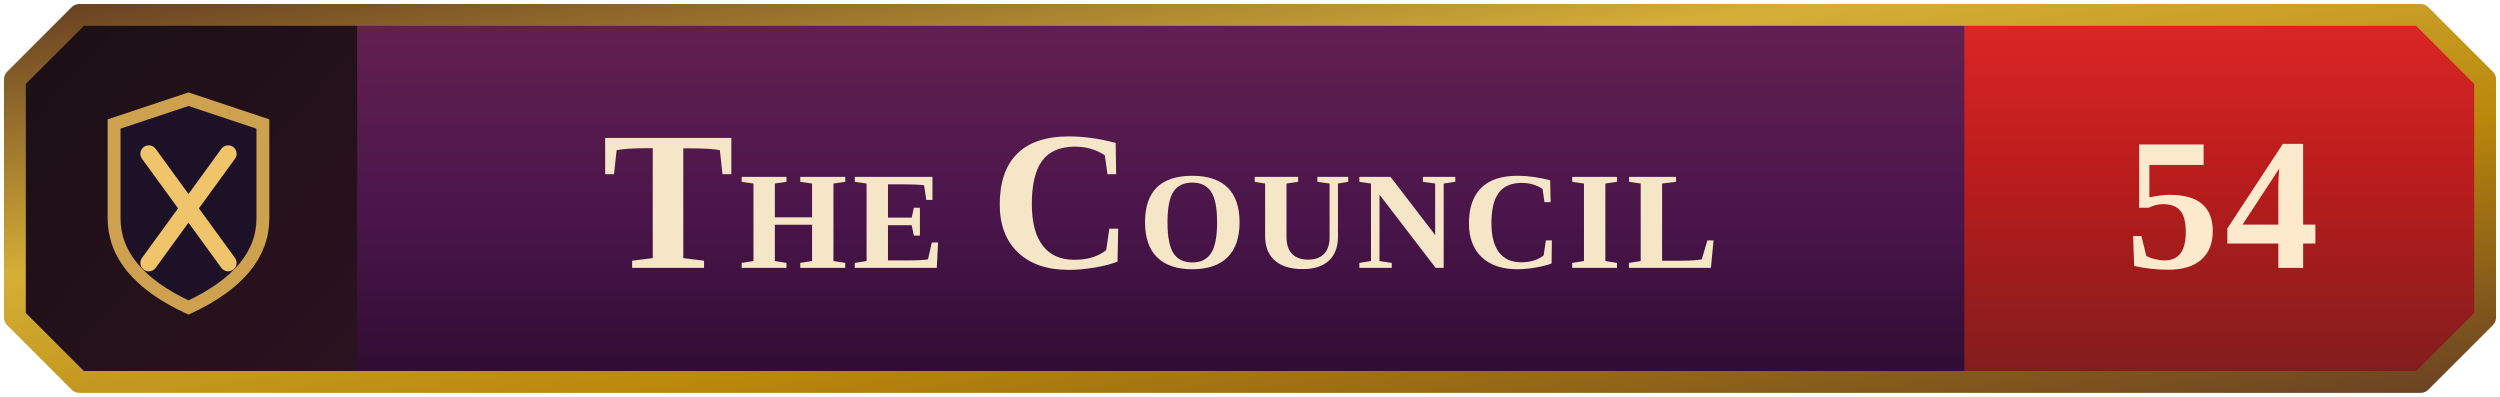
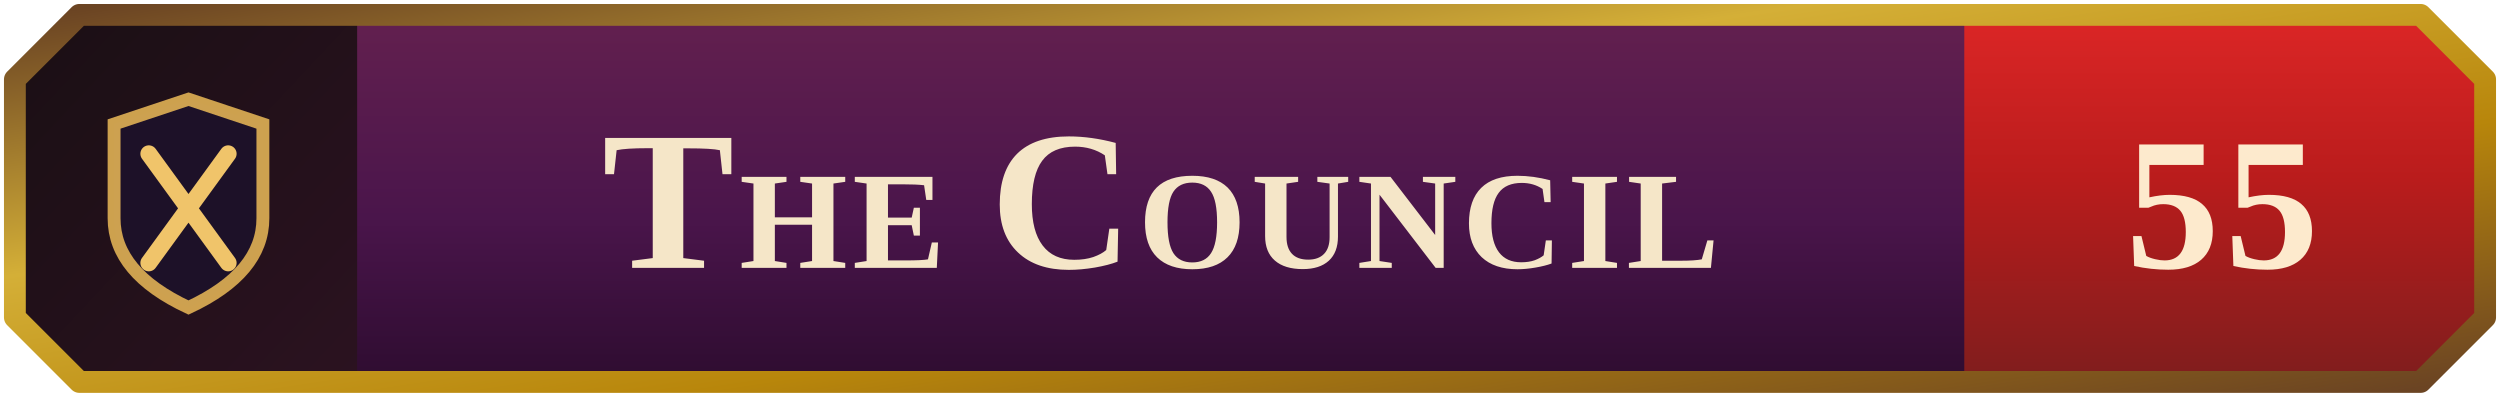
- <svg xmlns="http://www.w3.org/2000/svg" width="126" height="20" viewBox="0 0 252 40" role="img" aria-label="The Council: 54">
+ <svg xmlns="http://www.w3.org/2000/svg" width="126" height="20" viewBox="0 0 252 40" role="img" aria-label="The Council: 55">
  <defs>
    <linearGradient id="mcPlum" x1="0" y1="0" x2="0" y2="1">
      <stop offset="0%" stop-color="#63204f" />
      <stop offset="55%" stop-color="#4a154b" />
      <stop offset="100%" stop-color="#2e0c30" />
    </linearGradient>
    <linearGradient id="mcCap" x1="0" y1="0" x2="1" y2="1">
      <stop offset="0%" stop-color="#1a0f14" />
      <stop offset="100%" stop-color="#2b1220" />
    </linearGradient>
    <linearGradient id="mcBronze" x1="0" y1="0" x2="1" y2="1">
      <stop offset="0%" stop-color="#6b4423" />
      <stop offset="35%" stop-color="#d4af37" />
      <stop offset="65%" stop-color="#b8860b" />
      <stop offset="100%" stop-color="#6b4423" />
    </linearGradient>
    <linearGradient id="mcCount" x1="0" y1="0" x2="0" y2="1">
      <stop offset="0%" stop-color="#dc2626" />
      <stop offset="45%" stop-color="#b91c1c" />
      <stop offset="100%" stop-color="#7f1d1d" />
    </linearGradient>
  </defs>
  <path d="M 8 1.5 L 244 1.5 L 250.5 8 L 250.5 32 L 244 38.5 L 8 38.5 L 1.5 32 L 1.5 8 Z" fill="url(#mcPlum)" />
  <path d="M 8 1.5 L 36 1.5 L 36 38.5 L 8 38.5 L 1.5 32 L 1.5 8 Z" fill="url(#mcCap)" />
  <path d="M 198 1.5 L 244 1.5 L 250.5 8 L 250.5 32 L 244 38.5 L 198 38.5 Z" fill="url(#mcCount)" />
  <path d="M 8 1.5 L 244 1.5 L 250.5 8 L 250.5 32 L 244 38.5 L 8 38.5 L 1.5 32 L 1.5 8 Z" fill="none" stroke="url(#mcBronze)" stroke-width="2.2" stroke-linejoin="round" />
  <line x1="36" y1="3" x2="36" y2="37" stroke="url(#mcBronze)" stroke-width="1.4" />
  <line x1="198" y1="3" x2="198" y2="37" stroke="url(#mcBronze)" stroke-width="1.4" />
  <path d="M 19 10 L 26.5 12.5 L 26.5 22 Q 26.5 27.5 19 31 Q 11.5 27.5 11.5 22 L 11.5 12.5 Z" fill="#1d1128" stroke="#e0b055" stroke-opacity="0.9" stroke-width="1.3" />
  <path d="M 15 15.5 L 23 26.5 M 23 15.5 L 15 26.5" stroke="#f0c46a" stroke-width="1.7" stroke-linecap="round" />
  <text x="117" y="27" text-anchor="middle" fill="#f5e6c8" font-family="Cinzel, Georgia, 'Times New Roman', serif" font-size="20" font-weight="700" letter-spacing="0.5" style="font-variant: small-caps">The Council</text>
-   <text x="224" y="27" text-anchor="middle" fill="#fdeacd" font-family="Cinzel, Georgia, 'Times New Roman', serif" font-size="19" font-weight="700" letter-spacing="0.5">54</text>
+   <text x="224" y="27" text-anchor="middle" fill="#fdeacd" font-family="Cinzel, Georgia, 'Times New Roman', serif" font-size="19" font-weight="700" letter-spacing="0.5">55</text>
</svg>
